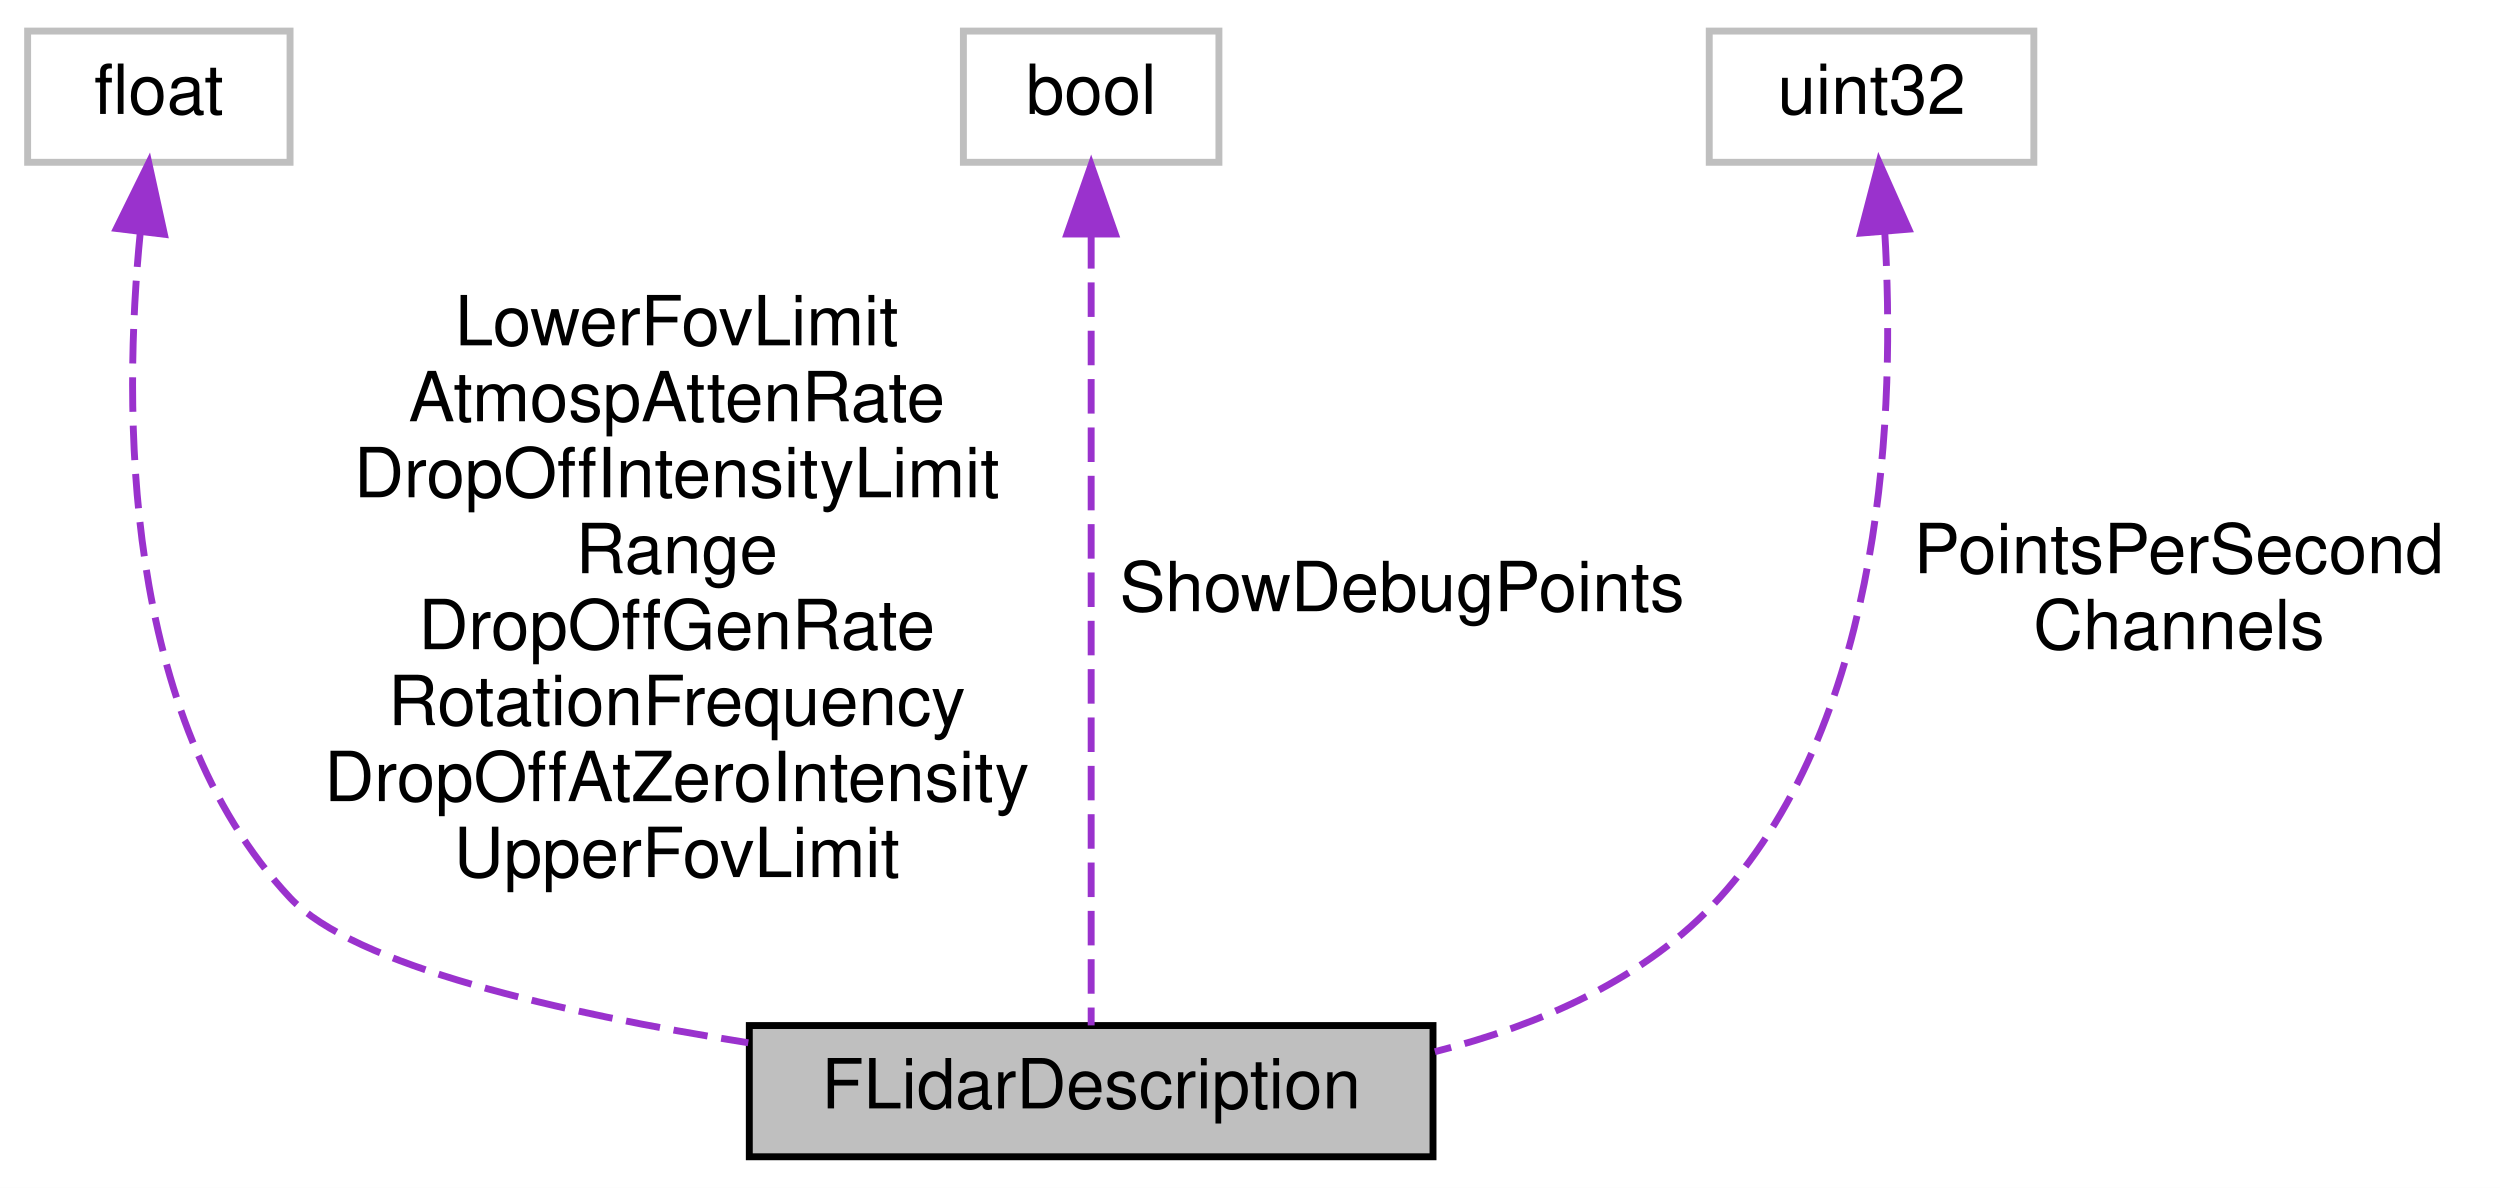
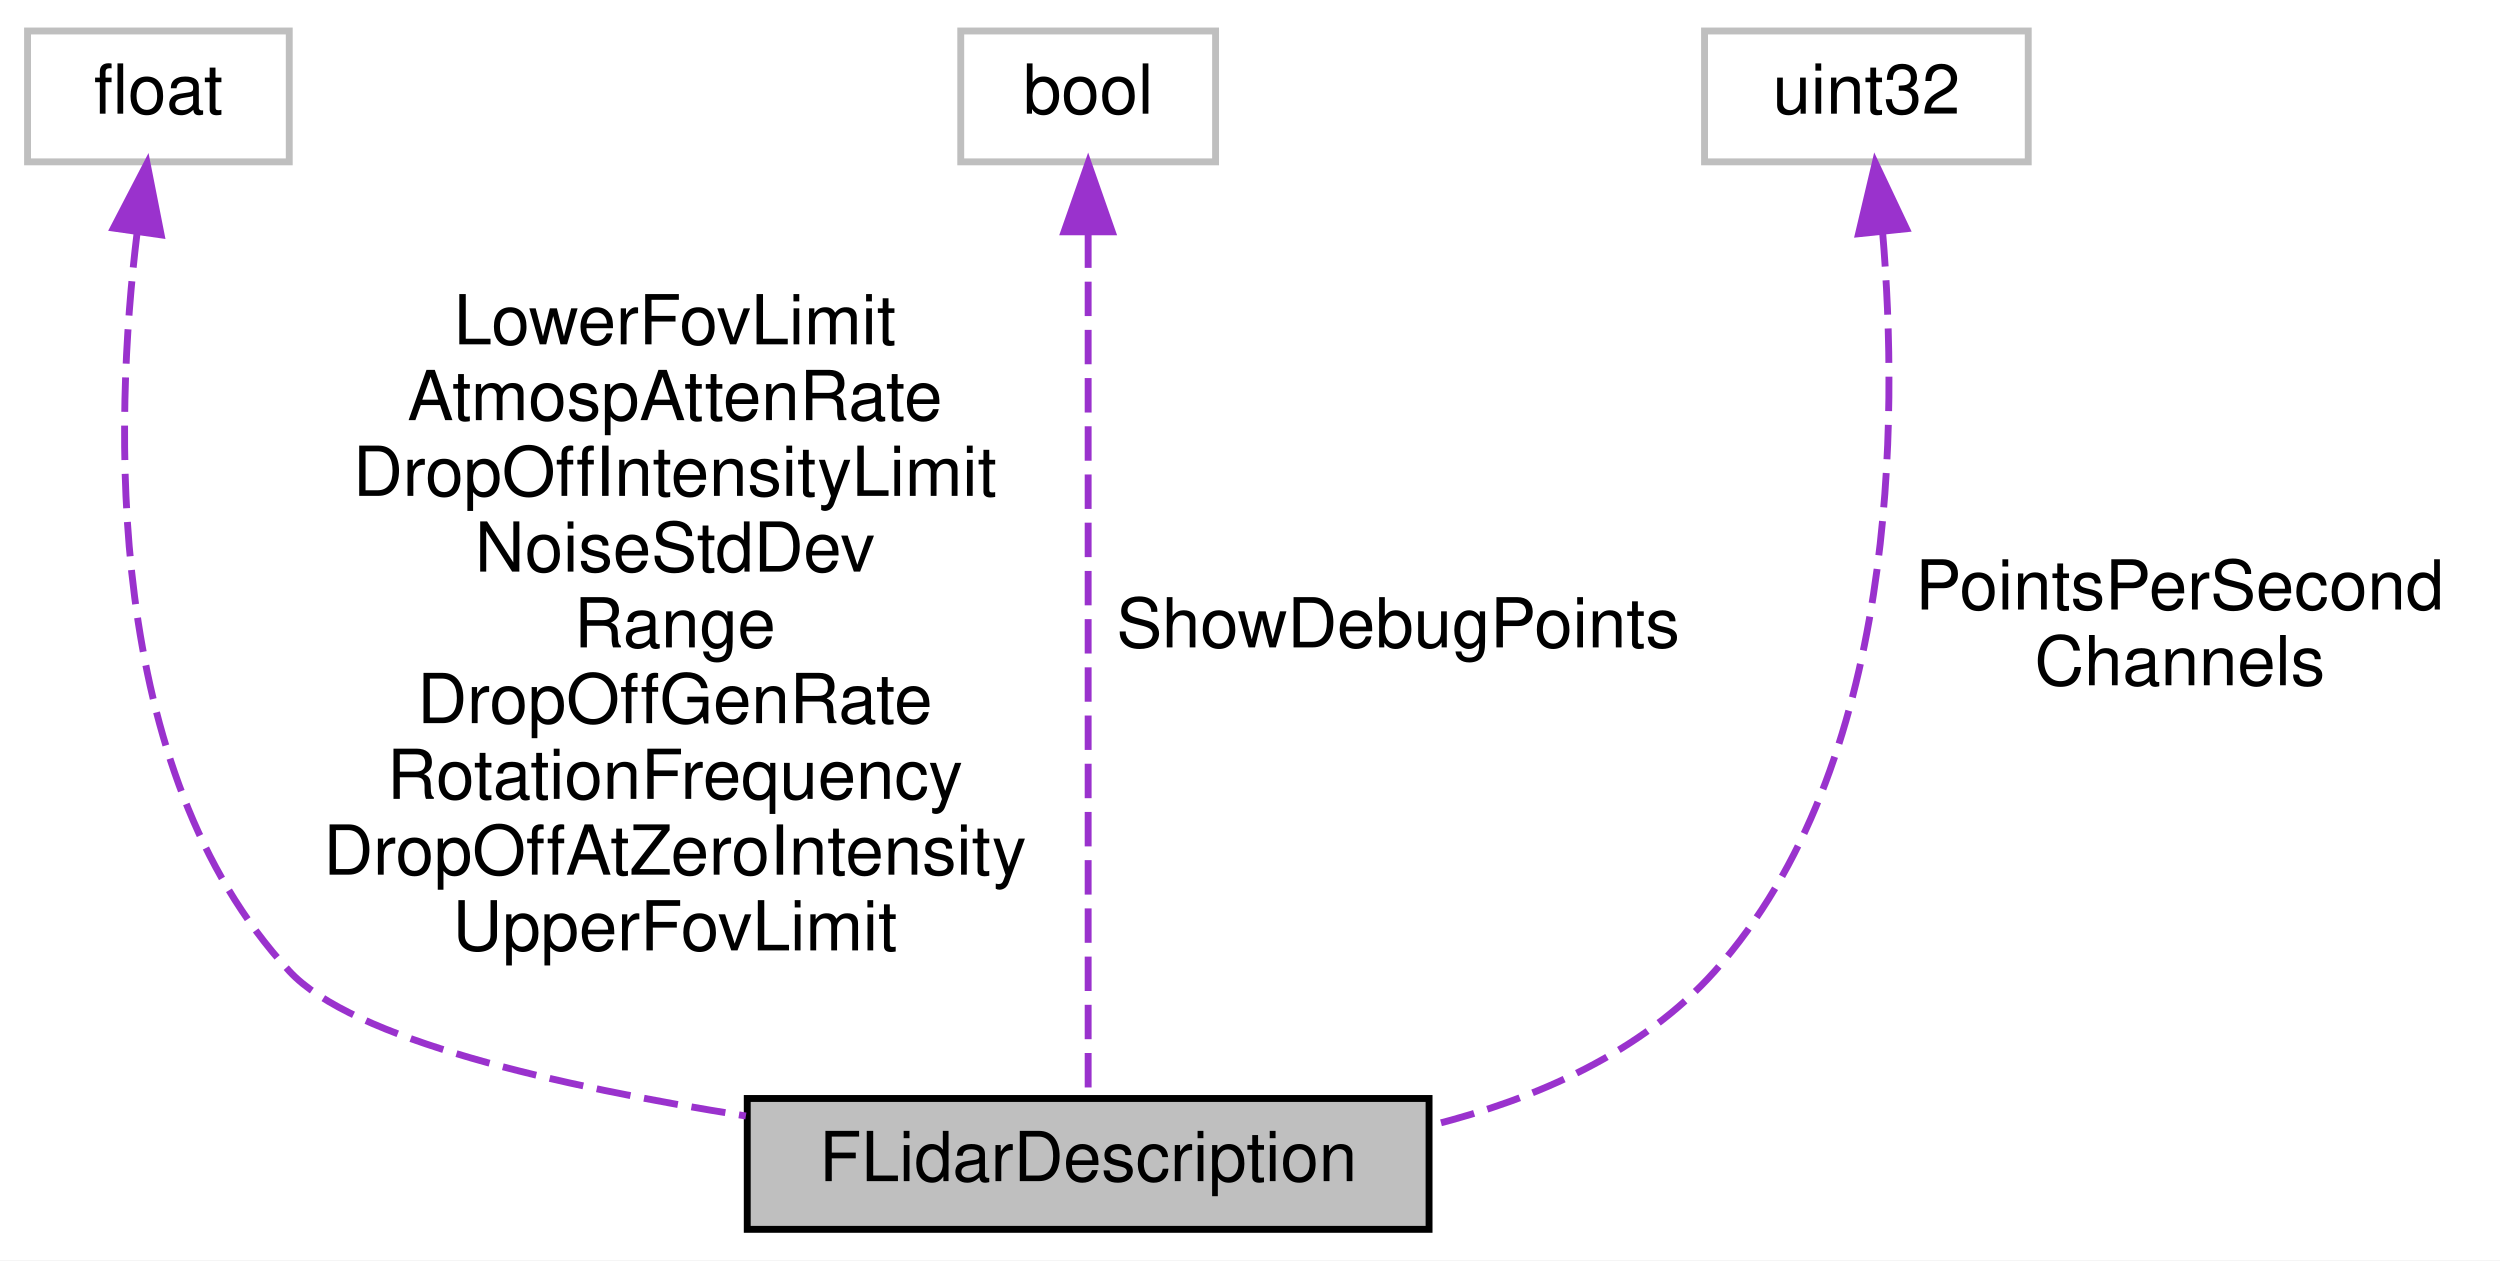
- <svg xmlns="http://www.w3.org/2000/svg" width="362pt" height="172pt" viewBox="0.00 0.00 362.00 172.00">
-   <g id="graph0" class="graph" transform="scale(1 1) rotate(0) translate(4 168)">
-     <polygon fill="white" stroke="none" points="-4,4 -4,-168 358,-168 358,4 -4,4" />
+ <svg xmlns="http://www.w3.org/2000/svg" width="363pt" height="183pt" viewBox="0.00 0.00 363.00 183.00">
+   <g id="graph0" class="graph" transform="scale(1 1) rotate(0) translate(4 179)">
+     <polygon fill="white" stroke="none" points="-4,4 -4,-179 359,-179 359,4 -4,4" />
    <g id="node1" class="node">
      <polygon fill="#bfbfbf" stroke="black" points="104.5,-0.5 104.5,-19.5 203.5,-19.5 203.5,-0.5 104.5,-0.5" />
      <text text-anchor="middle" x="154" y="-7.5" font-family="Helvetica,sans-Serif" font-size="10.00">FLidarDescription</text>
    </g>
    <g id="node2" class="node">
-       <polygon fill="white" stroke="#bfbfbf" points="0,-144.5 0,-163.5 38,-163.5 38,-144.5 0,-144.5" />
-       <text text-anchor="middle" x="19" y="-151.5" font-family="Helvetica,sans-Serif" font-size="10.00">float</text>
+       <polygon fill="white" stroke="#bfbfbf" points="0,-155.5 0,-174.5 38,-174.5 38,-155.5 0,-155.5" />
+       <text text-anchor="middle" x="19" y="-162.5" font-family="Helvetica,sans-Serif" font-size="10.00">float</text>
    </g>
    <g id="edge1" class="edge">
-       <path fill="none" stroke="#9a32cd" stroke-dasharray="5,2" d="M16.311,-134.331C13.801,-109.058 13.522,-64.122 38,-38 47.225,-28.155 77.189,-21.331 104.35,-17.006" />
-       <polygon fill="#9a32cd" stroke="#9a32cd" points="12.856,-134.918 17.539,-144.422 19.805,-134.072 12.856,-134.918" />
-       <text text-anchor="middle" x="94" y="-118" font-family="Helvetica,sans-Serif" font-size="10.00"> LowerFovLimit</text>
-       <text text-anchor="middle" x="94" y="-107" font-family="Helvetica,sans-Serif" font-size="10.00">AtmospAttenRate</text>
-       <text text-anchor="middle" x="94" y="-96" font-family="Helvetica,sans-Serif" font-size="10.00">DropOffIntensityLimit</text>
+       <path fill="none" stroke="#9a32cd" stroke-dasharray="5,2" d="M15.898,-145.126C12.566,-117.798 10.94,-67.288 38,-38 47.156,-28.09 77.121,-21.268 104.3,-16.96" />
+       <polygon fill="#9a32cd" stroke="#9a32cd" points="12.471,-145.885 17.352,-155.289 19.401,-144.894 12.471,-145.885" />
+       <text text-anchor="middle" x="94" y="-129" font-family="Helvetica,sans-Serif" font-size="10.00"> LowerFovLimit</text>
+       <text text-anchor="middle" x="94" y="-118" font-family="Helvetica,sans-Serif" font-size="10.00">AtmospAttenRate</text>
+       <text text-anchor="middle" x="94" y="-107" font-family="Helvetica,sans-Serif" font-size="10.00">DropOffIntensityLimit</text>
+       <text text-anchor="middle" x="94" y="-96" font-family="Helvetica,sans-Serif" font-size="10.00">NoiseStdDev</text>
      <text text-anchor="middle" x="94" y="-85" font-family="Helvetica,sans-Serif" font-size="10.00">Range</text>
      <text text-anchor="middle" x="94" y="-74" font-family="Helvetica,sans-Serif" font-size="10.00">DropOffGenRate</text>
      <text text-anchor="middle" x="94" y="-63" font-family="Helvetica,sans-Serif" font-size="10.00">RotationFrequency</text>
      <text text-anchor="middle" x="94" y="-52" font-family="Helvetica,sans-Serif" font-size="10.00">DropOffAtZeroIntensity</text>
      <text text-anchor="middle" x="94" y="-41" font-family="Helvetica,sans-Serif" font-size="10.00">UpperFovLimit</text>
    </g>
    <g id="node3" class="node">
-       <polygon fill="white" stroke="#bfbfbf" points="135.5,-144.5 135.5,-163.5 172.5,-163.5 172.5,-144.5 135.5,-144.5" />
-       <text text-anchor="middle" x="154" y="-151.5" font-family="Helvetica,sans-Serif" font-size="10.00">bool</text>
+       <polygon fill="white" stroke="#bfbfbf" points="135.5,-155.5 135.5,-174.5 172.5,-174.5 172.5,-155.5 135.5,-155.5" />
+       <text text-anchor="middle" x="154" y="-162.5" font-family="Helvetica,sans-Serif" font-size="10.00">bool</text>
    </g>
    <g id="edge2" class="edge">
-       <path fill="none" stroke="#9a32cd" stroke-dasharray="5,2" d="M154,-134.107C154,-102.929 154,-41.926 154,-19.518" />
-       <polygon fill="#9a32cd" stroke="#9a32cd" points="150.5,-134.117 154,-144.117 157.5,-134.117 150.5,-134.117" />
-       <text text-anchor="middle" x="199" y="-79.5" font-family="Helvetica,sans-Serif" font-size="10.00"> ShowDebugPoints</text>
+       <path fill="none" stroke="#9a32cd" stroke-dasharray="5,2" d="M154,-145.105C154,-111.716 154,-43.542 154,-19.569" />
+       <polygon fill="#9a32cd" stroke="#9a32cd" points="150.5,-145.336 154,-155.336 157.5,-145.336 150.5,-145.336" />
+       <text text-anchor="middle" x="199" y="-85" font-family="Helvetica,sans-Serif" font-size="10.00"> ShowDebugPoints</text>
    </g>
    <g id="node4" class="node">
-       <polygon fill="white" stroke="#bfbfbf" points="243.5,-144.5 243.5,-163.5 290.5,-163.5 290.5,-144.5 243.5,-144.5" />
-       <text text-anchor="middle" x="267" y="-151.5" font-family="Helvetica,sans-Serif" font-size="10.00">uint32</text>
+       <polygon fill="white" stroke="#bfbfbf" points="243.5,-155.5 243.5,-174.5 290.5,-174.5 290.5,-155.5 243.5,-155.5" />
+       <text text-anchor="middle" x="267" y="-162.5" font-family="Helvetica,sans-Serif" font-size="10.00">uint32</text>
    </g>
    <g id="edge3" class="edge">
-       <path fill="none" stroke="#9a32cd" stroke-dasharray="5,2" d="M268.908,-134.485C270.418,-109.39 269.133,-64.66 245,-38 234.383,-26.271 218.932,-19.543 203.765,-15.713" />
-       <polygon fill="#9a32cd" stroke="#9a32cd" points="265.416,-134.246 268.09,-144.498 272.393,-134.817 265.416,-134.246" />
-       <text text-anchor="middle" x="311.5" y="-85" font-family="Helvetica,sans-Serif" font-size="10.00"> PointsPerSecond</text>
-       <text text-anchor="middle" x="311.5" y="-74" font-family="Helvetica,sans-Serif" font-size="10.00">Channels</text>
+       <path fill="none" stroke="#9a32cd" stroke-dasharray="5,2" d="M269.354,-145.284C271.661,-118.155 271.621,-67.89 245,-38 234.478,-26.186 219.051,-19.436 203.877,-15.613" />
+       <polygon fill="#9a32cd" stroke="#9a32cd" points="265.858,-145.056 268.292,-155.367 272.82,-145.789 265.858,-145.056" />
+       <text text-anchor="middle" x="312.5" y="-90.5" font-family="Helvetica,sans-Serif" font-size="10.00"> PointsPerSecond</text>
+       <text text-anchor="middle" x="312.5" y="-79.5" font-family="Helvetica,sans-Serif" font-size="10.00">Channels</text>
    </g>
  </g>
</svg>
